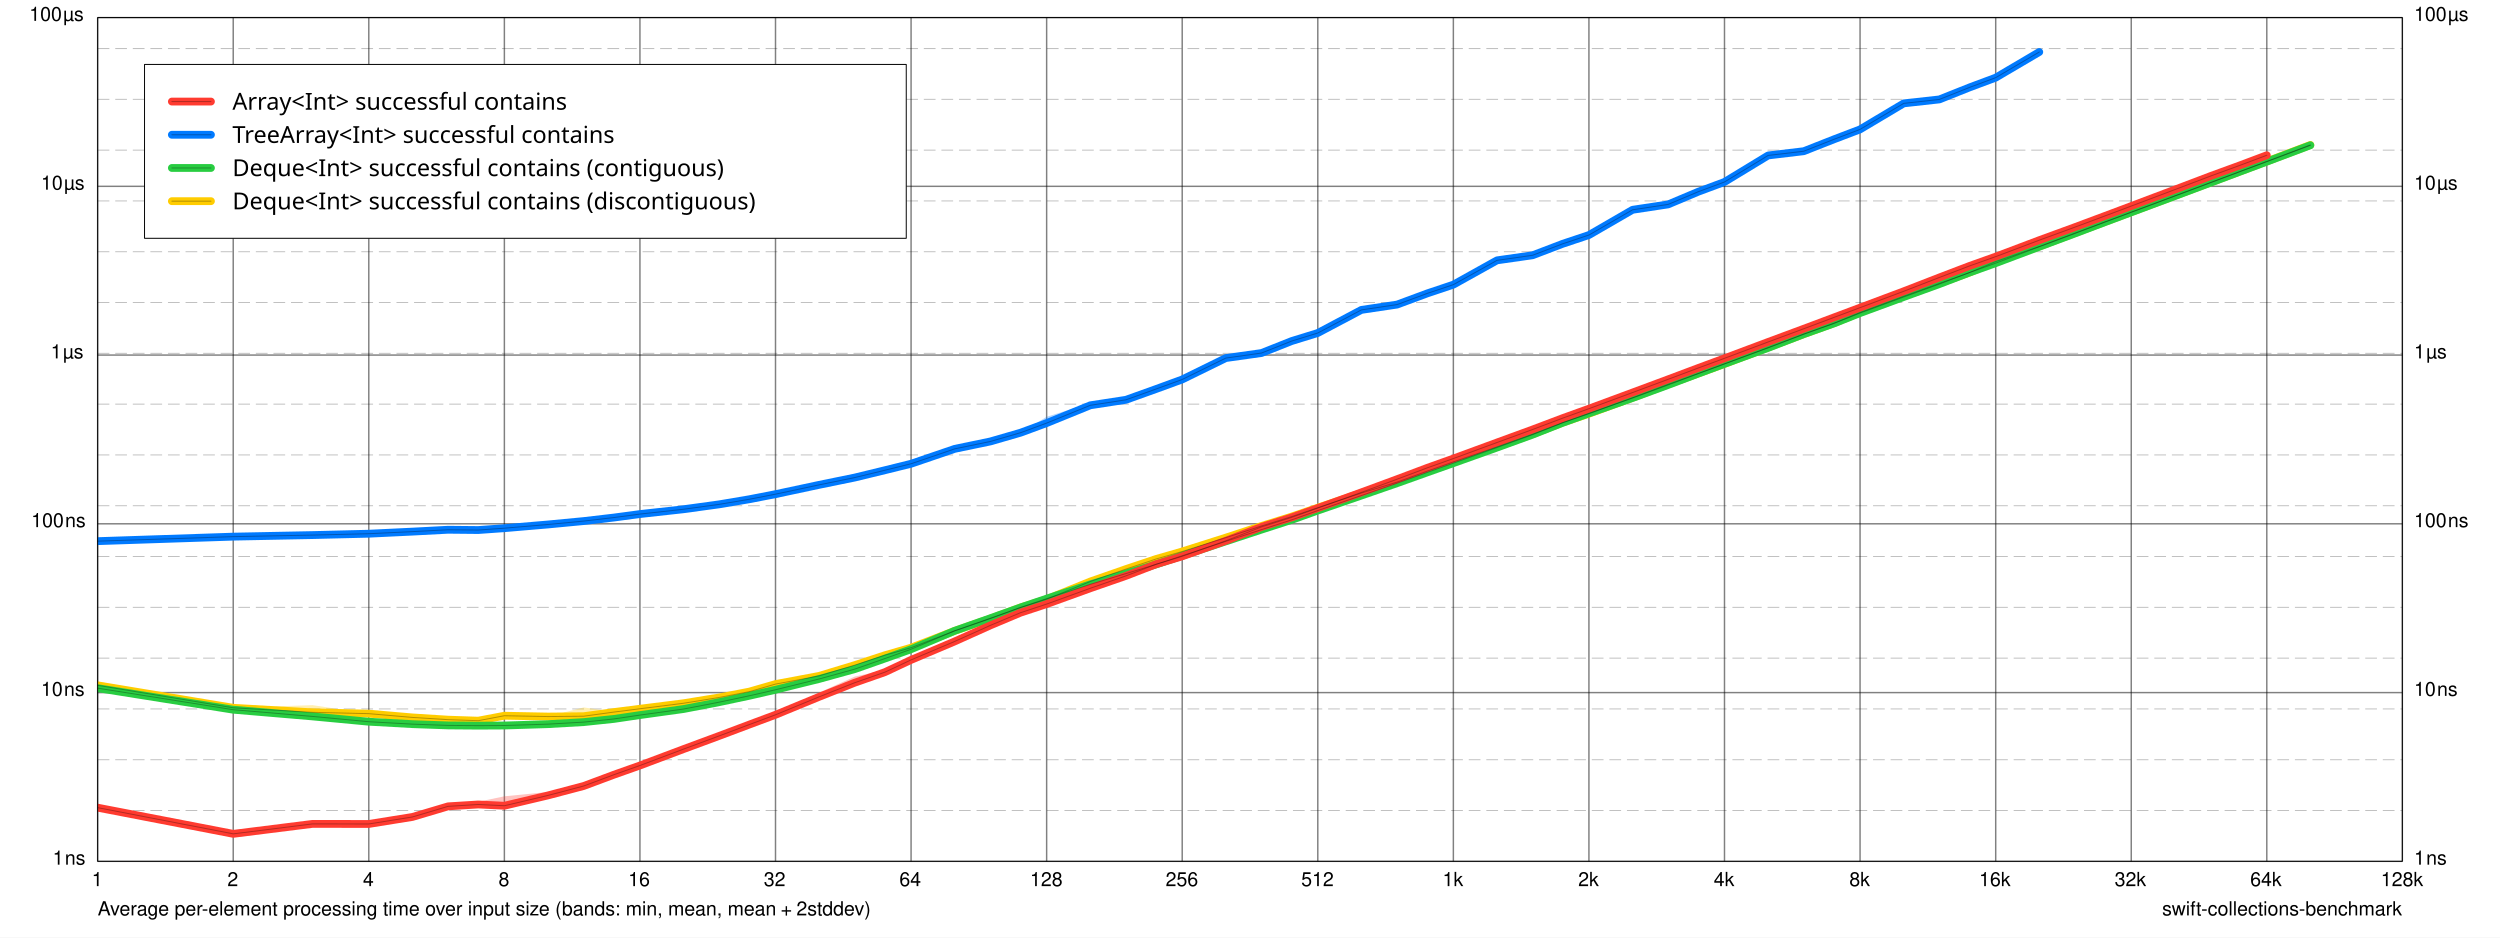
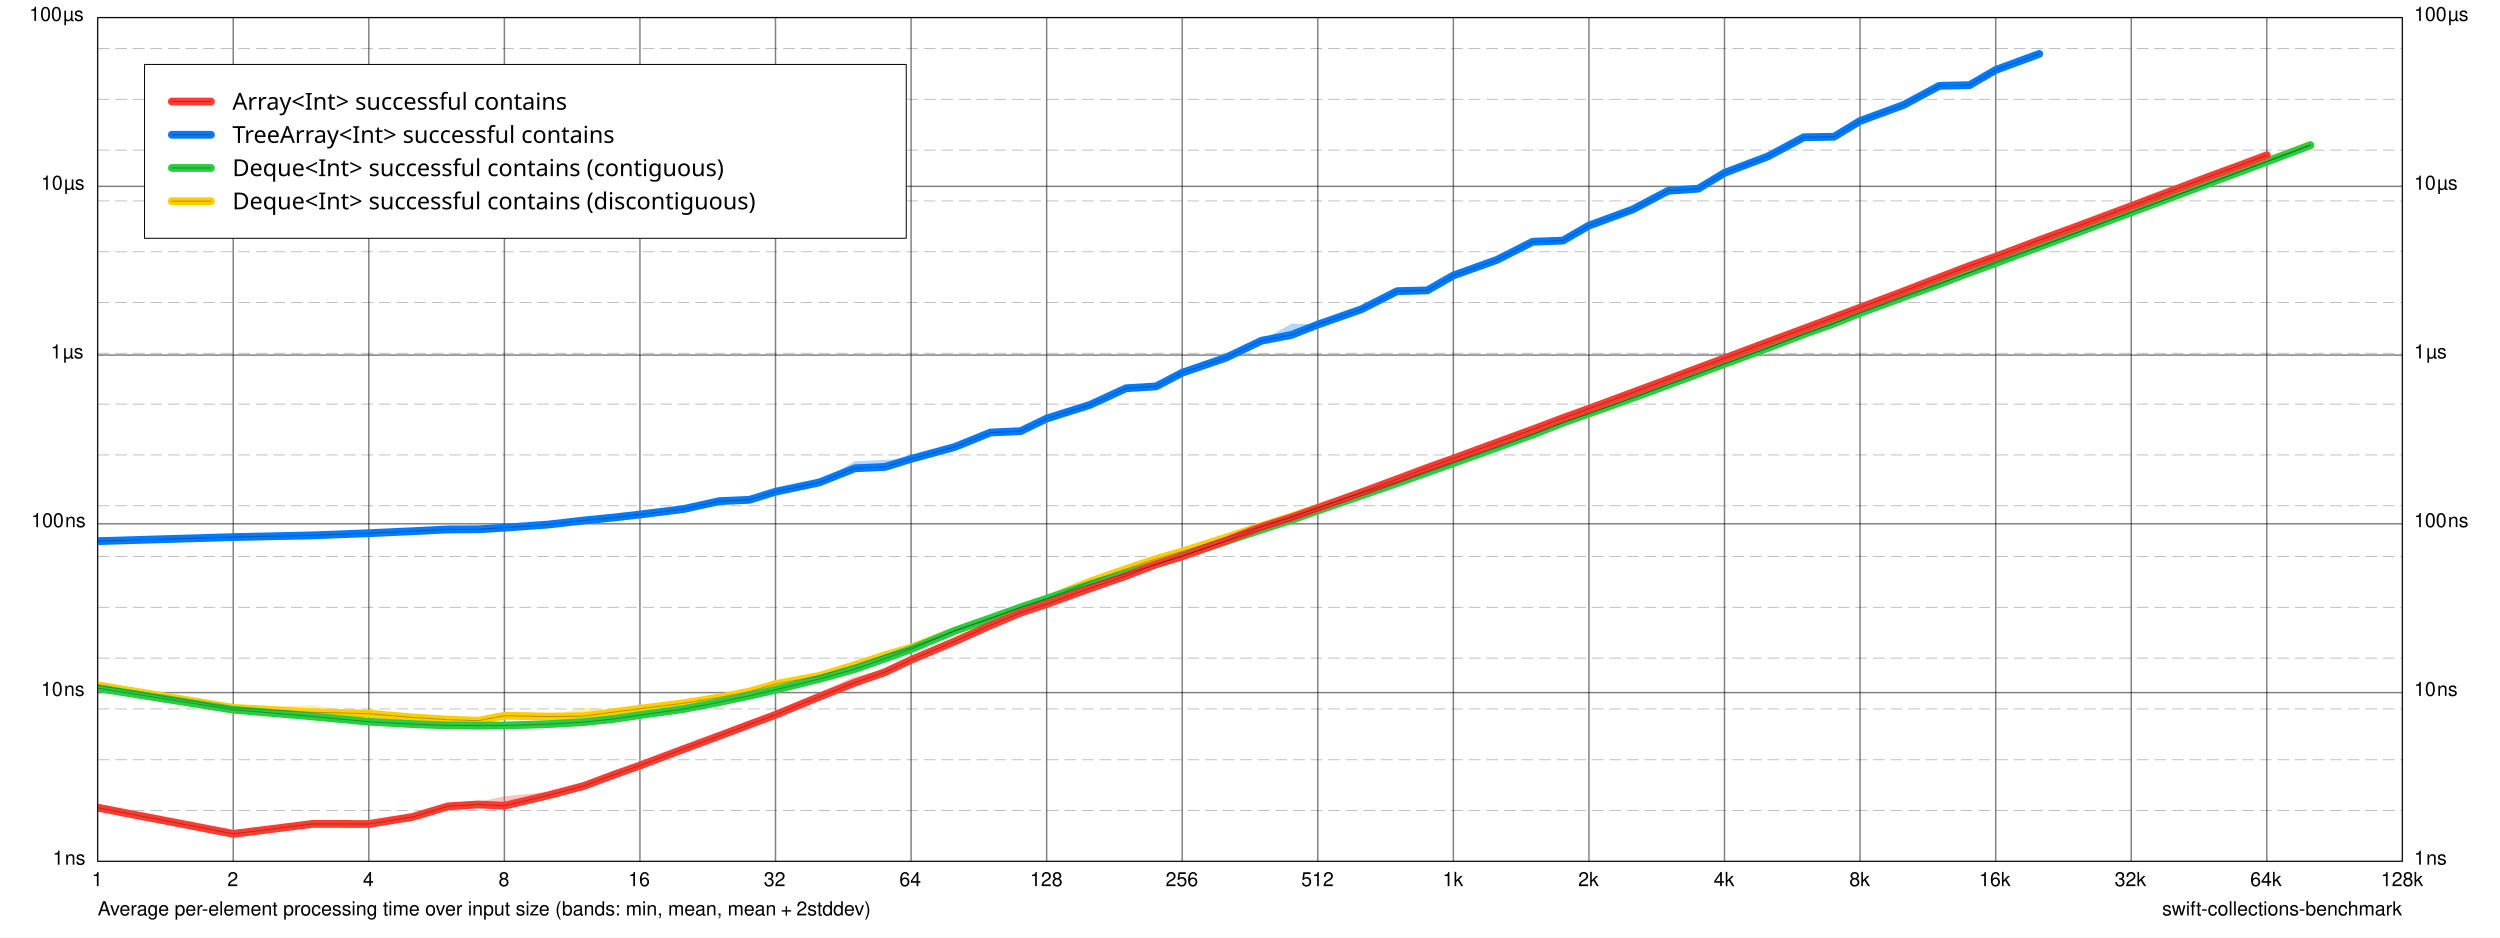
<svg xmlns="http://www.w3.org/2000/svg" xmlns:xlink="http://www.w3.org/1999/xlink" width="1280.0px" height="480.0px" viewBox="0.0 0.0 1280.0 480.0" version="1.1">
  <path d="M 0 0 L 0 480 L 1280 480 L 1280 0 z" fill="#FFFFFF" fill-opacity="1.0" stroke="none" />
  <text x="50" y="468.7" font-family="Helvetica" font-size="10" font-weight="normal" font-style="normal" fill="#000000" fill-opacity="1">Average per-element processing time over input size (bands: min, mean, mean + 2stddev)</text>
  <a xlink:href="https://github.com/apple/swift-collections-benchmark">
    <text x="1107" y="468.7" font-family="Helvetica" font-size="10" font-weight="normal" font-style="normal" fill="#000000" fill-opacity="1">swift-collections-benchmark</text>
  </a>
  <path d="M 50 9 L 50 441" fill="none" stroke-width="0.75" stroke="#000000" stroke-opacity="0.498" stroke-linecap="butt" stroke-linejoin="round" />
  <text x="47" y="453.7" font-family="Helvetica" font-size="10" font-weight="normal" font-style="normal" fill="#000000" fill-opacity="1">1</text>
  <path d="M 119.41 9 L 119.41 441" fill="none" stroke-width="0.75" stroke="#000000" stroke-opacity="0.498" stroke-linecap="butt" stroke-linejoin="round" />
  <text x="116.41" y="453.7" font-family="Helvetica" font-size="10" font-weight="normal" font-style="normal" fill="#000000" fill-opacity="1">2</text>
  <path d="M 188.82 9 L 188.82 441" fill="none" stroke-width="0.75" stroke="#000000" stroke-opacity="0.498" stroke-linecap="butt" stroke-linejoin="round" />
  <text x="185.82" y="453.7" font-family="Helvetica" font-size="10" font-weight="normal" font-style="normal" fill="#000000" fill-opacity="1">4</text>
  <path d="M 258.24 9 L 258.24 441" fill="none" stroke-width="0.75" stroke="#000000" stroke-opacity="0.498" stroke-linecap="butt" stroke-linejoin="round" />
  <text x="255.24" y="453.7" font-family="Helvetica" font-size="10" font-weight="normal" font-style="normal" fill="#000000" fill-opacity="1">8</text>
  <path d="M 327.65 9 L 327.65 441" fill="none" stroke-width="0.75" stroke="#000000" stroke-opacity="0.498" stroke-linecap="butt" stroke-linejoin="round" />
  <text x="321.65" y="453.7" font-family="Helvetica" font-size="10" font-weight="normal" font-style="normal" fill="#000000" fill-opacity="1">16</text>
  <path d="M 397.06 9 L 397.06 441" fill="none" stroke-width="0.75" stroke="#000000" stroke-opacity="0.498" stroke-linecap="butt" stroke-linejoin="round" />
  <text x="391.06" y="453.7" font-family="Helvetica" font-size="10" font-weight="normal" font-style="normal" fill="#000000" fill-opacity="1">32</text>
  <path d="M 466.47 9 L 466.47 441" fill="none" stroke-width="0.75" stroke="#000000" stroke-opacity="0.498" stroke-linecap="butt" stroke-linejoin="round" />
  <text x="460.47" y="453.7" font-family="Helvetica" font-size="10" font-weight="normal" font-style="normal" fill="#000000" fill-opacity="1">64</text>
  <path d="M 535.88 9 L 535.88 441" fill="none" stroke-width="0.75" stroke="#000000" stroke-opacity="0.498" stroke-linecap="butt" stroke-linejoin="round" />
  <text x="527.38" y="453.7" font-family="Helvetica" font-size="10" font-weight="normal" font-style="normal" fill="#000000" fill-opacity="1">128</text>
  <path d="M 605.29 9 L 605.29 441" fill="none" stroke-width="0.75" stroke="#000000" stroke-opacity="0.498" stroke-linecap="butt" stroke-linejoin="round" />
  <text x="596.79" y="453.7" font-family="Helvetica" font-size="10" font-weight="normal" font-style="normal" fill="#000000" fill-opacity="1">256</text>
  <path d="M 674.71 9 L 674.71 441" fill="none" stroke-width="0.75" stroke="#000000" stroke-opacity="0.498" stroke-linecap="butt" stroke-linejoin="round" />
  <text x="666.21" y="453.7" font-family="Helvetica" font-size="10" font-weight="normal" font-style="normal" fill="#000000" fill-opacity="1">512</text>
  <path d="M 744.12 9 L 744.12 441" fill="none" stroke-width="0.75" stroke="#000000" stroke-opacity="0.498" stroke-linecap="butt" stroke-linejoin="round" />
  <text x="738.62" y="453.7" font-family="Helvetica" font-size="10" font-weight="normal" font-style="normal" fill="#000000" fill-opacity="1">1k</text>
  <path d="M 813.53 9 L 813.53 441" fill="none" stroke-width="0.75" stroke="#000000" stroke-opacity="0.498" stroke-linecap="butt" stroke-linejoin="round" />
  <text x="808.03" y="453.7" font-family="Helvetica" font-size="10" font-weight="normal" font-style="normal" fill="#000000" fill-opacity="1">2k</text>
  <path d="M 882.94 9 L 882.94 441" fill="none" stroke-width="0.75" stroke="#000000" stroke-opacity="0.498" stroke-linecap="butt" stroke-linejoin="round" />
  <text x="877.44" y="453.7" font-family="Helvetica" font-size="10" font-weight="normal" font-style="normal" fill="#000000" fill-opacity="1">4k</text>
  <path d="M 952.35 9 L 952.35 441" fill="none" stroke-width="0.75" stroke="#000000" stroke-opacity="0.498" stroke-linecap="butt" stroke-linejoin="round" />
  <text x="946.85" y="453.7" font-family="Helvetica" font-size="10" font-weight="normal" font-style="normal" fill="#000000" fill-opacity="1">8k</text>
  <path d="M 1021.8 9 L 1021.8 441" fill="none" stroke-width="0.75" stroke="#000000" stroke-opacity="0.498" stroke-linecap="butt" stroke-linejoin="round" />
  <text x="1013.3" y="453.7" font-family="Helvetica" font-size="10" font-weight="normal" font-style="normal" fill="#000000" fill-opacity="1">16k</text>
  <path d="M 1091.2 9 L 1091.2 441" fill="none" stroke-width="0.75" stroke="#000000" stroke-opacity="0.498" stroke-linecap="butt" stroke-linejoin="round" />
  <text x="1082.7" y="453.7" font-family="Helvetica" font-size="10" font-weight="normal" font-style="normal" fill="#000000" fill-opacity="1">32k</text>
  <path d="M 1160.6 9 L 1160.6 441" fill="none" stroke-width="0.75" stroke="#000000" stroke-opacity="0.498" stroke-linecap="butt" stroke-linejoin="round" />
  <text x="1152.1" y="453.7" font-family="Helvetica" font-size="10" font-weight="normal" font-style="normal" fill="#000000" fill-opacity="1">64k</text>
  <path d="M 1230 9 L 1230 441" fill="none" stroke-width="0.75" stroke="#000000" stroke-opacity="0.498" stroke-linecap="butt" stroke-linejoin="round" />
  <text x="1219" y="453.7" font-family="Helvetica" font-size="10" font-weight="normal" font-style="normal" fill="#000000" fill-opacity="1">128k</text>
  <path d="M 50 441 L 1230 441" fill="none" stroke-width="0.75" stroke="#000000" stroke-opacity="0.498" stroke-linecap="butt" stroke-linejoin="round" />
  <text x="27" y="442.7" font-family="Helvetica" font-size="10" font-weight="normal" font-style="normal" fill="#000000" fill-opacity="1">1 ns</text>
  <text x="1236" y="442.7" font-family="Helvetica" font-size="10" font-weight="normal" font-style="normal" fill="#000000" fill-opacity="1">1 ns</text>
  <path d="M 50 354.6 L 1230 354.6" fill="none" stroke-width="0.75" stroke="#000000" stroke-opacity="0.498" stroke-linecap="butt" stroke-linejoin="round" />
  <text x="21" y="356.3" font-family="Helvetica" font-size="10" font-weight="normal" font-style="normal" fill="#000000" fill-opacity="1">10 ns</text>
  <text x="1236" y="356.3" font-family="Helvetica" font-size="10" font-weight="normal" font-style="normal" fill="#000000" fill-opacity="1">10 ns</text>
  <path d="M 50 268.2 L 1230 268.2" fill="none" stroke-width="0.75" stroke="#000000" stroke-opacity="0.498" stroke-linecap="butt" stroke-linejoin="round" />
  <text x="16" y="269.9" font-family="Helvetica" font-size="10" font-weight="normal" font-style="normal" fill="#000000" fill-opacity="1">100 ns</text>
  <text x="1236" y="269.9" font-family="Helvetica" font-size="10" font-weight="normal" font-style="normal" fill="#000000" fill-opacity="1">100 ns</text>
  <path d="M 50 181.8 L 1230 181.8" fill="none" stroke-width="0.75" stroke="#000000" stroke-opacity="0.498" stroke-linecap="butt" stroke-linejoin="round" />
  <text x="26" y="183.5" font-family="Helvetica" font-size="10" font-weight="normal" font-style="normal" fill="#000000" fill-opacity="1">1 µs</text>
  <text x="1236" y="183.5" font-family="Helvetica" font-size="10" font-weight="normal" font-style="normal" fill="#000000" fill-opacity="1">1 µs</text>
  <path d="M 50 95.4 L 1230 95.4" fill="none" stroke-width="0.75" stroke="#000000" stroke-opacity="0.498" stroke-linecap="butt" stroke-linejoin="round" />
  <text x="21" y="97.1" font-family="Helvetica" font-size="10" font-weight="normal" font-style="normal" fill="#000000" fill-opacity="1">10 µs</text>
  <text x="1236" y="97.1" font-family="Helvetica" font-size="10" font-weight="normal" font-style="normal" fill="#000000" fill-opacity="1">10 µs</text>
  <path d="M 50 9 L 1230 9" fill="none" stroke-width="0.75" stroke="#000000" stroke-opacity="0.498" stroke-linecap="butt" stroke-linejoin="round" />
  <text x="15" y="10.7" font-family="Helvetica" font-size="10" font-weight="normal" font-style="normal" fill="#000000" fill-opacity="1">100 µs</text>
  <text x="1236" y="10.7" font-family="Helvetica" font-size="10" font-weight="normal" font-style="normal" fill="#000000" fill-opacity="1">100 µs</text>
  <path d="M 50 414.99 L 1230 414.99" fill="none" stroke-width="0.5" stroke="#000000" stroke-opacity="0.259" stroke-linecap="butt" stroke-linejoin="round" stroke-dasharray="6 3" stroke-dashoffset="0" />
  <path d="M 50 388.98 L 1230 388.98" fill="none" stroke-width="0.5" stroke="#000000" stroke-opacity="0.259" stroke-linecap="butt" stroke-linejoin="round" stroke-dasharray="6 3" stroke-dashoffset="0" />
  <path d="M 50 362.97 L 1230 362.97" fill="none" stroke-width="0.5" stroke="#000000" stroke-opacity="0.259" stroke-linecap="butt" stroke-linejoin="round" stroke-dasharray="6 3" stroke-dashoffset="0" />
  <path d="M 50 336.96 L 1230 336.96" fill="none" stroke-width="0.5" stroke="#000000" stroke-opacity="0.259" stroke-linecap="butt" stroke-linejoin="round" stroke-dasharray="6 3" stroke-dashoffset="0" />
  <path d="M 50 310.96 L 1230 310.96" fill="none" stroke-width="0.5" stroke="#000000" stroke-opacity="0.259" stroke-linecap="butt" stroke-linejoin="round" stroke-dasharray="6 3" stroke-dashoffset="0" />
  <path d="M 50 284.95 L 1230 284.95" fill="none" stroke-width="0.5" stroke="#000000" stroke-opacity="0.259" stroke-linecap="butt" stroke-linejoin="round" stroke-dasharray="6 3" stroke-dashoffset="0" />
  <path d="M 50 258.94 L 1230 258.94" fill="none" stroke-width="0.5" stroke="#000000" stroke-opacity="0.259" stroke-linecap="butt" stroke-linejoin="round" stroke-dasharray="6 3" stroke-dashoffset="0" />
  <path d="M 50 232.93 L 1230 232.93" fill="none" stroke-width="0.5" stroke="#000000" stroke-opacity="0.259" stroke-linecap="butt" stroke-linejoin="round" stroke-dasharray="6 3" stroke-dashoffset="0" />
  <path d="M 50 206.92 L 1230 206.92" fill="none" stroke-width="0.5" stroke="#000000" stroke-opacity="0.259" stroke-linecap="butt" stroke-linejoin="round" stroke-dasharray="6 3" stroke-dashoffset="0" />
  <path d="M 50 180.91 L 1230 180.91" fill="none" stroke-width="0.5" stroke="#000000" stroke-opacity="0.259" stroke-linecap="butt" stroke-linejoin="round" stroke-dasharray="6 3" stroke-dashoffset="0" />
  <path d="M 50 154.9 L 1230 154.9" fill="none" stroke-width="0.5" stroke="#000000" stroke-opacity="0.259" stroke-linecap="butt" stroke-linejoin="round" stroke-dasharray="6 3" stroke-dashoffset="0" />
  <path d="M 50 128.89 L 1230 128.89" fill="none" stroke-width="0.5" stroke="#000000" stroke-opacity="0.259" stroke-linecap="butt" stroke-linejoin="round" stroke-dasharray="6 3" stroke-dashoffset="0" />
  <path d="M 50 102.88 L 1230 102.88" fill="none" stroke-width="0.5" stroke="#000000" stroke-opacity="0.259" stroke-linecap="butt" stroke-linejoin="round" stroke-dasharray="6 3" stroke-dashoffset="0" />
  <path d="M 50 76.874 L 1230 76.874" fill="none" stroke-width="0.5" stroke="#000000" stroke-opacity="0.259" stroke-linecap="butt" stroke-linejoin="round" stroke-dasharray="6 3" stroke-dashoffset="0" />
  <path d="M 50 50.865 L 1230 50.865" fill="none" stroke-width="0.5" stroke="#000000" stroke-opacity="0.259" stroke-linecap="butt" stroke-linejoin="round" stroke-dasharray="6 3" stroke-dashoffset="0" />
  <path d="M 50 24.856 L 1230 24.856" fill="none" stroke-width="0.5" stroke="#000000" stroke-opacity="0.259" stroke-linecap="butt" stroke-linejoin="round" stroke-dasharray="6 3" stroke-dashoffset="0" />
  <path d="M 74 33 L 74 122 L 464 122 L 464 33 z" fill="#FFFFFF" fill-opacity="1.0" stroke="none" />
  <clipPath id="clip-0">
    <path d="M 50 9 L 50 441 L 1230 441 L 1230 9 z" />
  </clipPath>
  <g clip-path="url(#clip-0)">
    <path d="M 50 348.92L 119.41 362.39L 160.02 361.03L 188.82 365.39L 211.17 366.71L 229.43 367.95L 244.86 368.54L 258.24 366.45L 280.58 366.87L 298.84 362.2L 314.28 364.38L 327.65 362.88L 349.99 360.06L 368.25 356.9L 383.69 354.1L 397.06 348.27L 419.4 345.57L 437.66 340.34L 453.1 335.04L 466.47 329.48L 488.82 322.73L 507.07 316.61L 522.51 310.61L 535.88 306.65L 558.23 297.62L 576.49 290.97L 591.92 285.8L 605.29 281.24L 627.64 274.39L 645.9 269.29L 661.33 264.49L 674.71 259.36L 697.05 250.2L 715.31 246.57L 730.75 240.35L 744.12 235.57L 766.46 228.68L 784.72 222.29L 800.16 215.26L 813.53 211.65L 835.88 203.62L 854.13 196.33L 869.57 190.99L 882.94 186.25L 905.29 177.52L 923.54 170.4L 938.98 165.36L 952.35 159.51L 974.7 150.48L 992.96 144.85L 1008.4 139.17L 1021.8 131.98L 1044.1 126.11L 1062.4 119.22L 1077.8 113.43L 1091.2 108.57L 1113.5 100.2L 1131.8 93.243L 1147.2 87.639L 1160.6 82.566L 1182.9 73.917L 1182.9 74.322L 1160.6 82.665L 1147.2 87.68L 1131.8 93.477L 1113.5 100.29L 1091.2 108.6L 1077.8 113.63L 1062.4 119.37L 1044.1 126.22L 1021.8 134.65L 1008.4 139.67L 992.96 145.18L 974.7 152.13L 952.35 160.17L 938.98 165.51L 923.54 171.31L 905.29 178.08L 882.94 186.34L 869.57 191.29L 854.13 196.94L 835.88 203.66L 813.53 211.87L 800.16 216.74L 784.72 222.32L 766.46 228.85L 744.12 236.83L 730.75 241.54L 715.31 246.94L 697.05 253.23L 674.71 260.12L 661.33 264.49L 645.9 269.3L 627.64 275.57L 605.29 282.74L 591.92 286.34L 576.49 291.5L 558.23 297.78L 535.88 306.84L 522.51 311.18L 507.07 316.74L 488.82 323.08L 466.47 332.39L 453.1 335.62L 437.66 340.6L 419.4 346.23L 397.06 350.97L 383.69 354.1L 368.25 357.16L 349.99 360.06L 327.65 362.88L 314.28 364.66L 298.84 368.43L 280.58 366.88L 258.24 366.45L 244.86 369.15L 229.43 368.66L 211.17 367.54L 188.82 365.39L 160.02 366.1L 119.41 362.39L 50 351.61" fill="#FFCC00" fill-opacity="0.302" stroke="none" />
    <path d="M 50 350.3L 119.41 363.37L 160.02 366.79L 188.82 368.72L 211.17 370.76L 229.43 371.41L 244.86 371.53L 258.24 371.03L 280.58 370.76L 298.84 369.45L 314.28 367.87L 327.65 364.11L 349.99 362.61L 368.25 359.19L 383.69 356.15L 397.06 353.03L 419.4 347.63L 437.66 342.04L 453.1 336.77L 466.47 331.96L 488.82 322.81L 507.07 315.62L 522.51 310.78L 535.88 306.48L 558.23 298.65L 576.49 293.64L 591.92 288.92L 605.29 284.42L 627.64 276.59L 645.9 270.74L 661.33 266.13L 674.71 260.81L 697.05 253.34L 715.31 247.14L 730.75 241.81L 744.12 237.11L 766.46 229.11L 784.72 222.46L 800.16 215.58L 813.53 210.5L 835.88 203.74L 854.13 197.05L 869.57 190.8L 882.94 185.96L 905.29 178.02L 923.54 170.23L 938.98 165.41L 952.35 159.41L 974.7 151.5L 992.96 145.43L 1008.4 138.97L 1021.8 134.63L 1044.1 126.29L 1062.4 119.45L 1077.8 113.65L 1091.2 108.65L 1113.5 100.34L 1131.8 93.522L 1147.2 87.744L 1160.6 82.75L 1182.9 74.328L 1182.9 74.391L 1160.6 82.775L 1147.2 87.769L 1131.8 93.549L 1113.5 100.41L 1091.2 108.72L 1077.8 113.72L 1062.4 119.54L 1044.1 126.36L 1021.8 134.77L 1008.4 139.73L 992.96 145.45L 974.7 152.26L 952.35 160.6L 938.98 165.66L 923.54 171.37L 905.29 178.14L 882.94 186.4L 869.57 191.41L 854.13 197.07L 835.88 203.77L 813.53 212.04L 800.16 216.75L 784.72 222.54L 766.46 229.17L 744.12 237.14L 730.75 241.9L 715.31 247.48L 697.05 253.84L 674.71 261.6L 661.33 266.19L 645.9 271.32L 627.64 277.37L 605.29 284.59L 591.92 288.99L 576.49 293.68L 558.23 299.38L 535.88 306.51L 522.51 311.1L 507.07 316.86L 488.82 323L 466.47 332.56L 453.1 337.3L 437.66 342.78L 419.4 347.63L 397.06 353.21L 383.69 356.25L 368.25 359.61L 349.99 363.17L 327.65 366.85L 314.28 368.18L 298.84 369.81L 280.58 370.76L 258.24 371.62L 244.86 371.53L 229.43 371.41L 211.17 370.76L 188.82 369.81L 160.02 366.82L 119.41 363.37L 50 353.09" fill="#28CD41" fill-opacity="0.302" stroke="none" />
-     <path d="M 50 276.79L 119.41 274.5L 160.02 273.71L 188.82 272.61L 211.17 272.09L 229.43 270.94L 244.86 271.28L 258.24 269.91L 280.58 268.13L 298.84 266.63L 314.28 264.9L 327.65 263.06L 349.99 260.68L 368.25 258L 383.69 255.52L 397.06 252.91L 419.4 248.22L 437.66 244.44L 453.1 240.63L 466.47 237.37L 488.82 229.78L 507.07 225.43L 522.51 221.55L 535.88 213.4L 558.23 206.39L 576.49 204.66L 591.92 199.13L 605.29 194.11L 627.64 182.97L 645.9 180.64L 661.33 173.3L 674.71 169.55L 697.05 158.53L 715.31 155.8L 730.75 150.02L 744.12 145.71L 766.46 133.29L 784.72 130.66L 800.16 124.68L 813.53 120.22L 835.88 107.26L 854.13 104.52L 869.57 98.125L 882.94 93.099L 905.29 78.84L 923.54 77.353L 938.98 71.141L 952.35 65.8L 974.7 52.757L 992.96 50.788L 1008.4 44.154L 1021.8 38.678L 1044.1 25.73L 1044.1 26.952L 1021.8 40.145L 1008.4 44.968L 992.96 50.944L 974.7 52.985L 952.35 66.4L 938.98 71.403L 923.54 77.435L 905.29 79.859L 882.94 93.194L 869.57 98.139L 854.13 104.68L 835.88 107.46L 813.53 120.38L 800.16 124.85L 784.72 130.7L 766.46 133.3L 744.12 145.75L 730.75 150.29L 715.31 155.99L 697.05 158.71L 674.71 170.82L 661.33 175.1L 645.9 180.79L 627.64 183.44L 605.29 194.33L 591.92 199.19L 576.49 204.72L 558.23 207.91L 535.88 217.83L 522.51 221.56L 507.07 226.24L 488.82 229.82L 466.47 237.46L 453.1 240.79L 437.66 244.53L 419.4 248.24L 397.06 253.05L 383.69 255.64L 368.25 258.3L 349.99 260.74L 327.65 263.25L 314.28 265.02L 298.84 266.84L 280.58 268.67L 258.24 270.62L 244.86 271.42L 229.43 271.33L 211.17 272.22L 188.82 273.5L 160.02 274.05L 119.41 274.85L 50 277.16" fill="#007AFF" fill-opacity="0.302" stroke="none" />
+     <path d="M 50 276.79L 119.41 274.6L 160.02 273.94L 188.82 272.99L 211.17 271.98L 229.43 270.94L 244.86 270.06L 258.24 269.53L 280.58 268.53L 298.84 266L 314.28 264.91L 327.65 263.1L 349.99 260.24L 368.25 256.25L 383.69 255.79L 397.06 251.68L 419.4 246.97L 437.66 236.17L 453.1 235.42L 466.47 234.86L 488.82 228.83L 507.07 221.4L 522.51 220.7L 535.88 214.27L 558.23 207.19L 576.49 198.7L 591.92 197.11L 605.29 190.65L 627.64 183.04L 645.9 174.3L 661.33 165.71L 674.71 166.13L 697.05 158.23L 715.31 148.88L 730.75 148.56L 744.12 140.94L 766.46 132.91L 784.72 123.31L 800.16 123.18L 813.53 115.43L 835.88 107.17L 854.13 97.482L 869.57 96.444L 882.94 88.495L 905.29 79.964L 923.54 70.203L 938.98 70.013L 952.35 61.787L 974.7 53.542L 992.96 43.917L 1008.4 43.33L 1021.8 35.613L 1044.1 27.596L 1044.1 27.602L 1021.8 35.874L 1008.4 43.691L 992.96 43.932L 974.7 53.761L 952.35 61.983L 938.98 70.017L 923.54 70.281L 905.29 80.045L 882.94 88.507L 869.57 96.656L 854.13 97.724L 835.88 107.31L 813.53 115.51L 800.16 123.21L 784.72 123.94L 766.46 133.09L 744.12 141.08L 730.75 148.72L 715.31 149.14L 697.05 158.38L 674.71 166.18L 661.33 173.7L 645.9 174.5L 627.64 183.19L 605.29 190.88L 591.92 198.08L 576.49 198.82L 558.23 207.23L 535.88 214.3L 522.51 220.76L 507.07 221.47L 488.82 228.87L 466.47 234.96L 453.1 240.47L 437.66 241.12L 419.4 247.05L 397.06 251.77L 383.69 255.96L 368.25 256.71L 349.99 260.76L 327.65 263.53L 314.28 264.99L 298.84 266.67L 280.58 268.59L 258.24 270.39L 244.86 271.34L 229.43 271.1L 211.17 271.98L 188.82 272.99L 160.02 274.18L 119.41 275.14L 50 277.16" fill="#007AFF" fill-opacity="0.302" stroke="none" />
    <path d="M 50 413.52L 119.41 426.93L 160.02 421.83L 188.82 421.87L 211.17 418.28L 229.43 411.17L 244.86 410.49L 258.24 407.71L 280.58 405.48L 298.84 401.78L 314.28 396.19L 327.65 391.93L 349.99 383.53L 368.25 376.77L 383.69 370.84L 397.06 365.83L 419.4 354.61L 437.66 346.41L 453.1 343.04L 466.47 336.84L 488.82 327.46L 507.07 320.11L 522.51 313.67L 535.88 309L 558.23 301L 576.49 294.8L 591.92 287.51L 605.29 284.68L 627.64 276.72L 645.9 268.19L 661.33 264.68L 674.71 259.96L 697.05 252.01L 715.31 245.2L 730.75 239L 744.12 234.52L 766.46 226.27L 784.72 219.79L 800.16 213.96L 813.53 209.14L 835.88 200.94L 854.13 194.19L 869.57 188.22L 882.94 183.42L 905.29 174.98L 923.54 168.3L 938.98 162.5L 952.35 157.48L 974.7 149.12L 992.96 141.47L 1008.4 135.4L 1021.8 131.27L 1044.1 122.84L 1062.4 116.2L 1077.8 110.53L 1091.2 105.45L 1113.5 96.957L 1131.8 89.995L 1147.2 84.495L 1160.6 79.311L 1160.6 79.54L 1147.2 84.522L 1131.8 90.191L 1113.5 97.127L 1091.2 105.51L 1077.8 110.53L 1062.4 116.3L 1044.1 123.02L 1021.8 131.43L 1008.4 136.43L 992.96 142.26L 974.7 149.15L 952.35 157.52L 938.98 162.53L 923.54 168.31L 905.29 175.11L 882.94 183.46L 869.57 188.45L 854.13 194.19L 835.88 200.98L 813.53 209.27L 800.16 214.09L 784.72 219.92L 766.46 226.66L 744.12 234.86L 730.75 239.73L 715.31 245.39L 697.05 252.1L 674.71 260.21L 661.33 264.98L 645.9 270.35L 627.64 276.94L 605.29 284.88L 591.92 289.36L 576.49 294.85L 558.23 301.26L 535.88 309.37L 522.51 313.69L 507.07 320.22L 488.82 328.74L 466.47 338.23L 453.1 344.52L 437.66 350.71L 419.4 357.57L 397.06 366.03L 383.69 371.01L 368.25 376.77L 349.99 383.53L 327.65 391.93L 314.28 396.85L 298.84 402.66L 280.58 407.9L 258.24 414.41L 244.86 412.4L 229.43 413.46L 211.17 418.28L 188.82 421.87L 160.02 421.83L 119.41 426.93L 50 413.52" fill="#FF3B30" fill-opacity="0.302" stroke="none" />
    <path d="M 50 350.89L 119.41 362.39L 160.02 364.71L 188.82 365.39L 211.17 367.32L 229.43 368.47L 244.86 368.99L 258.24 366.45L 280.58 366.88L 298.84 366.7L 314.28 364.59L 327.65 362.88L 349.99 360.06L 368.25 357.09L 383.69 354.1L 397.06 350.25L 419.4 346.06L 437.66 340.53L 453.1 335.47L 466.47 331.61L 488.82 322.99L 507.07 316.71L 522.51 311.03L 535.88 306.79L 558.23 297.73L 576.49 291.36L 591.92 286.2L 605.29 282.35L 627.64 275.26L 645.9 269.29L 661.33 264.49L 674.71 259.92L 697.05 252.42L 715.31 246.84L 730.75 241.22L 744.12 236.5L 766.46 228.8L 784.72 222.31L 800.16 216.35L 813.53 211.81L 835.88 203.65L 854.13 196.78L 869.57 191.21L 882.94 186.32L 905.29 177.93L 923.54 171.07L 938.98 165.47L 952.35 160L 974.7 151.69L 992.96 145.1L 1008.4 139.54L 1021.8 133.93L 1044.1 126.19L 1062.4 119.33L 1077.8 113.58L 1091.2 108.59L 1113.5 100.27L 1131.8 93.416L 1147.2 87.669L 1160.6 82.639L 1182.9 74.216" fill="none" stroke-width="4" stroke="#FFCC00" stroke-opacity="1" stroke-linecap="round" stroke-linejoin="round" />
    <path d="M 50 352.34L 119.41 363.37L 160.02 366.81L 188.82 369.52L 211.17 370.76L 229.43 371.41L 244.86 371.53L 258.24 371.46L 280.58 370.76L 298.84 369.72L 314.28 368.1L 327.65 366.12L 349.99 363.02L 368.25 359.5L 383.69 356.23L 397.06 353.16L 419.4 347.63L 437.66 342.58L 453.1 337.16L 466.47 332.4L 488.82 322.95L 507.07 316.53L 522.51 311.02L 535.88 306.5L 558.23 299.19L 576.49 293.67L 591.92 288.97L 605.29 284.55L 627.64 277.16L 645.9 271.16L 661.33 266.17L 674.71 261.4L 697.05 253.71L 715.31 247.39L 730.75 241.87L 744.12 237.13L 766.46 229.15L 784.72 222.52L 800.16 216.44L 813.53 211.63L 835.88 203.76L 854.13 197.07L 869.57 191.25L 882.94 186.29L 905.29 178.11L 923.54 171.07L 938.98 165.59L 952.35 160.28L 974.7 152.06L 992.96 145.44L 1008.4 139.53L 1021.8 134.73L 1044.1 126.34L 1062.4 119.52L 1077.8 113.7L 1091.2 108.7L 1113.5 100.39L 1131.8 93.542L 1147.2 87.762L 1160.6 82.769L 1182.9 74.375" fill="none" stroke-width="4" stroke="#28CD41" stroke-opacity="1" stroke-linecap="round" stroke-linejoin="round" />
-     <path d="M 50 277.07L 119.41 274.76L 160.02 273.96L 188.82 273.26L 211.17 272.19L 229.43 271.23L 244.86 271.38L 258.24 270.43L 280.58 268.53L 298.84 266.79L 314.28 264.99L 327.65 263.2L 349.99 260.73L 368.25 258.22L 383.69 255.61L 397.06 253.01L 419.4 248.24L 437.66 244.5L 453.1 240.75L 466.47 237.44L 488.82 229.81L 507.07 226.02L 522.51 221.55L 535.88 216.62L 558.23 207.51L 576.49 204.7L 591.92 199.17L 605.29 194.28L 627.64 183.32L 645.9 180.75L 661.33 174.62L 674.71 170.49L 697.05 158.66L 715.31 155.94L 730.75 150.22L 744.12 145.74L 766.46 133.3L 784.72 130.69L 800.16 124.8L 813.53 120.34L 835.88 107.41L 854.13 104.64L 869.57 98.135L 882.94 93.169L 905.29 79.59L 923.54 77.414L 938.98 71.334L 952.35 66.242L 974.7 52.925L 992.96 50.903L 1008.4 44.753L 1021.8 39.756L 1044.1 26.629" fill="none" stroke-width="4" stroke="#007AFF" stroke-opacity="1" stroke-linecap="round" stroke-linejoin="round" />
+     <path d="M 50 277.07L 119.41 274.99L 160.02 274.11L 188.82 272.99L 211.17 271.98L 229.43 271.06L 244.86 271L 258.24 270.17L 280.58 268.58L 298.84 266.49L 314.28 264.97L 327.65 263.42L 349.99 260.63L 368.25 256.59L 383.69 255.91L 397.06 251.75L 419.4 247.03L 437.66 239.77L 453.1 239.08L 466.47 234.94L 488.82 228.85L 507.07 221.46L 522.51 220.75L 535.88 214.29L 558.23 207.22L 576.49 198.79L 591.92 197.83L 605.29 190.82L 627.64 183.15L 645.9 174.45L 661.33 171.44L 674.71 166.17L 697.05 158.34L 715.31 149.08L 730.75 148.68L 744.12 141.04L 766.46 133.04L 784.72 123.77L 800.16 123.2L 813.53 115.49L 835.88 107.27L 854.13 97.661L 869.57 96.601L 882.94 88.504L 905.29 80.024L 923.54 70.26L 938.98 70.016L 952.35 61.931L 974.7 53.704L 992.96 43.929L 1008.4 43.596L 1021.8 35.805L 1044.1 27.601" fill="none" stroke-width="4" stroke="#007AFF" stroke-opacity="1" stroke-linecap="round" stroke-linejoin="round" />
    <path d="M 50 413.52L 119.41 426.93L 160.02 421.83L 188.82 421.87L 211.17 418.28L 229.43 412.85L 244.86 411.89L 258.24 412.54L 280.58 407.25L 298.84 402.43L 314.28 396.67L 327.65 391.93L 349.99 383.53L 368.25 376.77L 383.69 370.96L 397.06 365.97L 419.4 356.77L 437.66 349.53L 453.1 344.13L 466.47 337.86L 488.82 328.4L 507.07 320.19L 522.51 313.69L 535.88 309.28L 558.23 301.19L 576.49 294.84L 591.92 288.87L 605.29 284.83L 627.64 276.88L 645.9 269.77L 661.33 264.9L 674.71 260.14L 697.05 252.08L 715.31 245.34L 730.75 239.54L 744.12 234.77L 766.46 226.56L 784.72 219.89L 800.16 214.06L 813.53 209.24L 835.88 200.97L 854.13 194.19L 869.57 188.39L 882.94 183.45L 905.29 175.08L 923.54 168.31L 938.98 162.52L 952.35 157.51L 974.7 149.14L 992.96 142.05L 1008.4 136.16L 1021.8 131.39L 1044.1 122.97L 1062.4 116.28L 1077.8 110.53L 1091.2 105.5L 1113.5 97.082L 1131.8 90.14L 1147.2 84.515L 1160.6 79.48" fill="none" stroke-width="4" stroke="#FF3B30" stroke-opacity="1" stroke-linecap="round" stroke-linejoin="round" />
    <path d="M 50 350.89L 119.41 362.39L 160.02 364.71L 188.82 365.39L 211.17 367.32L 229.43 368.47L 244.86 368.99L 258.24 366.45L 280.58 366.88L 298.84 366.7L 314.28 364.59L 327.65 362.88L 349.99 360.06L 368.25 357.09L 383.69 354.1L 397.06 350.25L 419.4 346.06L 437.66 340.53L 453.1 335.47L 466.47 331.61L 488.82 322.99L 507.07 316.71L 522.51 311.03L 535.88 306.79L 558.23 297.73L 576.49 291.36L 591.92 286.2L 605.29 282.35L 627.64 275.26L 645.9 269.29L 661.33 264.49L 674.71 259.92L 697.05 252.42L 715.31 246.84L 730.75 241.22L 744.12 236.5L 766.46 228.8L 784.72 222.31L 800.16 216.35L 813.53 211.81L 835.88 203.65L 854.13 196.78L 869.57 191.21L 882.94 186.32L 905.29 177.93L 923.54 171.07L 938.98 165.47L 952.35 160L 974.7 151.69L 992.96 145.1L 1008.4 139.54L 1021.8 133.93L 1044.1 126.19L 1062.4 119.33L 1077.8 113.58L 1091.2 108.59L 1113.5 100.27L 1131.8 93.416L 1147.2 87.669L 1160.6 82.639L 1182.9 74.216" fill="none" stroke-width="0.5" stroke="#000000" stroke-opacity="0.302" stroke-linecap="round" stroke-linejoin="round" />
    <path d="M 50 352.34L 119.41 363.37L 160.02 366.81L 188.82 369.52L 211.17 370.76L 229.43 371.41L 244.86 371.53L 258.24 371.46L 280.58 370.76L 298.84 369.72L 314.28 368.1L 327.65 366.12L 349.99 363.02L 368.25 359.5L 383.69 356.23L 397.06 353.16L 419.4 347.63L 437.66 342.58L 453.1 337.16L 466.47 332.4L 488.82 322.95L 507.07 316.53L 522.51 311.02L 535.88 306.5L 558.23 299.19L 576.49 293.67L 591.92 288.97L 605.29 284.55L 627.64 277.16L 645.9 271.16L 661.33 266.17L 674.71 261.4L 697.05 253.71L 715.31 247.39L 730.75 241.87L 744.12 237.13L 766.46 229.15L 784.72 222.52L 800.16 216.44L 813.53 211.63L 835.88 203.76L 854.13 197.07L 869.57 191.25L 882.94 186.29L 905.29 178.11L 923.54 171.07L 938.98 165.59L 952.35 160.28L 974.7 152.06L 992.96 145.44L 1008.4 139.53L 1021.8 134.73L 1044.1 126.34L 1062.4 119.52L 1077.8 113.7L 1091.2 108.7L 1113.5 100.39L 1131.8 93.542L 1147.2 87.762L 1160.6 82.769L 1182.9 74.375" fill="none" stroke-width="0.5" stroke="#000000" stroke-opacity="0.302" stroke-linecap="round" stroke-linejoin="round" />
-     <path d="M 50 277.07L 119.41 274.76L 160.02 273.96L 188.82 273.26L 211.17 272.19L 229.43 271.23L 244.86 271.38L 258.24 270.43L 280.58 268.53L 298.84 266.79L 314.28 264.99L 327.65 263.2L 349.99 260.73L 368.25 258.22L 383.69 255.61L 397.06 253.01L 419.4 248.24L 437.66 244.5L 453.1 240.75L 466.47 237.44L 488.82 229.81L 507.07 226.02L 522.51 221.55L 535.88 216.62L 558.23 207.51L 576.49 204.7L 591.92 199.17L 605.29 194.28L 627.64 183.32L 645.9 180.75L 661.33 174.62L 674.71 170.49L 697.05 158.66L 715.31 155.94L 730.75 150.22L 744.12 145.74L 766.46 133.3L 784.72 130.69L 800.16 124.8L 813.53 120.34L 835.88 107.41L 854.13 104.64L 869.57 98.135L 882.94 93.169L 905.29 79.59L 923.54 77.414L 938.98 71.334L 952.35 66.242L 974.7 52.925L 992.96 50.903L 1008.4 44.753L 1021.8 39.756L 1044.1 26.629" fill="none" stroke-width="0.5" stroke="#000000" stroke-opacity="0.302" stroke-linecap="round" stroke-linejoin="round" />
+     <path d="M 50 277.07L 119.41 274.99L 160.02 274.11L 188.82 272.99L 211.17 271.98L 229.43 271.06L 244.86 271L 258.24 270.17L 280.58 268.58L 298.84 266.49L 314.28 264.97L 327.65 263.42L 349.99 260.63L 368.25 256.59L 383.69 255.91L 397.06 251.75L 419.4 247.03L 437.66 239.77L 453.1 239.08L 466.47 234.94L 488.82 228.85L 507.07 221.46L 522.51 220.75L 535.88 214.29L 558.23 207.22L 576.49 198.79L 591.92 197.83L 605.29 190.82L 627.64 183.15L 645.9 174.45L 661.33 171.44L 674.71 166.17L 697.05 158.34L 715.31 149.08L 730.75 148.68L 744.12 141.04L 766.46 133.04L 784.72 123.77L 800.16 123.2L 813.53 115.49L 835.88 107.27L 854.13 97.661L 869.57 96.601L 882.94 88.504L 905.29 80.024L 923.54 70.26L 938.98 70.016L 952.35 61.931L 974.7 53.704L 992.96 43.929L 1008.4 43.596L 1021.8 35.805L 1044.1 27.601" fill="none" stroke-width="0.5" stroke="#000000" stroke-opacity="0.302" stroke-linecap="round" stroke-linejoin="round" />
    <path d="M 50 413.52L 119.41 426.93L 160.02 421.83L 188.82 421.87L 211.17 418.28L 229.43 412.85L 244.86 411.89L 258.24 412.54L 280.58 407.25L 298.84 402.43L 314.28 396.67L 327.65 391.93L 349.99 383.53L 368.25 376.77L 383.69 370.96L 397.06 365.97L 419.4 356.77L 437.66 349.53L 453.1 344.13L 466.47 337.86L 488.82 328.4L 507.07 320.19L 522.51 313.69L 535.88 309.28L 558.23 301.19L 576.49 294.84L 591.92 288.87L 605.29 284.83L 627.64 276.88L 645.9 269.77L 661.33 264.9L 674.71 260.14L 697.05 252.08L 715.31 245.34L 730.75 239.54L 744.12 234.77L 766.46 226.56L 784.72 219.89L 800.16 214.06L 813.53 209.24L 835.88 200.97L 854.13 194.19L 869.57 188.39L 882.94 183.45L 905.29 175.08L 923.54 168.31L 938.98 162.52L 952.35 157.51L 974.7 149.14L 992.96 142.05L 1008.4 136.16L 1021.8 131.39L 1044.1 122.97L 1062.4 116.28L 1077.8 110.53L 1091.2 105.5L 1113.5 97.082L 1131.8 90.14L 1147.2 84.515L 1160.6 79.48" fill="none" stroke-width="0.5" stroke="#000000" stroke-opacity="0.302" stroke-linecap="round" stroke-linejoin="round" />
  </g>
  <path d="M 74 33 L 74 122 L 464 122 L 464 33 z" fill="#FFFFFF" fill-opacity="0.702" stroke-width="0.5" stroke="#000000" stroke-opacity="1" stroke-linecap="round" stroke-linejoin="round" />
  <path d="M 88 52 L 108 52" fill="none" stroke-width="4" stroke="#FF3B30" stroke-opacity="1" stroke-linecap="round" stroke-linejoin="round" />
  <path d="M 88 52 L 108 52" fill="none" stroke-width="0.5" stroke="#000000" stroke-opacity="0.302" stroke-linecap="round" stroke-linejoin="round" />
  <text x="119" y="56.17" font-family="Menlo" font-size="12" font-weight="normal" font-style="normal" fill="#000000" fill-opacity="1">Array&lt;Int&gt; successful contains</text>
  <path d="M 88 69 L 108 69" fill="none" stroke-width="4" stroke="#007AFF" stroke-opacity="1" stroke-linecap="round" stroke-linejoin="round" />
  <path d="M 88 69 L 108 69" fill="none" stroke-width="0.5" stroke="#000000" stroke-opacity="0.302" stroke-linecap="round" stroke-linejoin="round" />
  <text x="119" y="73.17" font-family="Menlo" font-size="12" font-weight="normal" font-style="normal" fill="#000000" fill-opacity="1">TreeArray&lt;Int&gt; successful contains</text>
  <path d="M 88 86 L 108 86" fill="none" stroke-width="4" stroke="#28CD41" stroke-opacity="1" stroke-linecap="round" stroke-linejoin="round" />
  <path d="M 88 86 L 108 86" fill="none" stroke-width="0.5" stroke="#000000" stroke-opacity="0.302" stroke-linecap="round" stroke-linejoin="round" />
  <text x="119" y="90.17" font-family="Menlo" font-size="12" font-weight="normal" font-style="normal" fill="#000000" fill-opacity="1">Deque&lt;Int&gt; successful contains (contiguous)</text>
  <path d="M 88 103 L 108 103" fill="none" stroke-width="4" stroke="#FFCC00" stroke-opacity="1" stroke-linecap="round" stroke-linejoin="round" />
  <path d="M 88 103 L 108 103" fill="none" stroke-width="0.5" stroke="#000000" stroke-opacity="0.302" stroke-linecap="round" stroke-linejoin="round" />
  <text x="119" y="107.17" font-family="Menlo" font-size="12" font-weight="normal" font-style="normal" fill="#000000" fill-opacity="1">Deque&lt;Int&gt; successful contains (discontiguous)</text>
  <path d="M 50 9 L 50 441 L 1230 441 L 1230 9 z" fill="none" stroke-width="0.5" stroke="#000000" stroke-opacity="1" stroke-linecap="round" stroke-linejoin="round" />
</svg>
